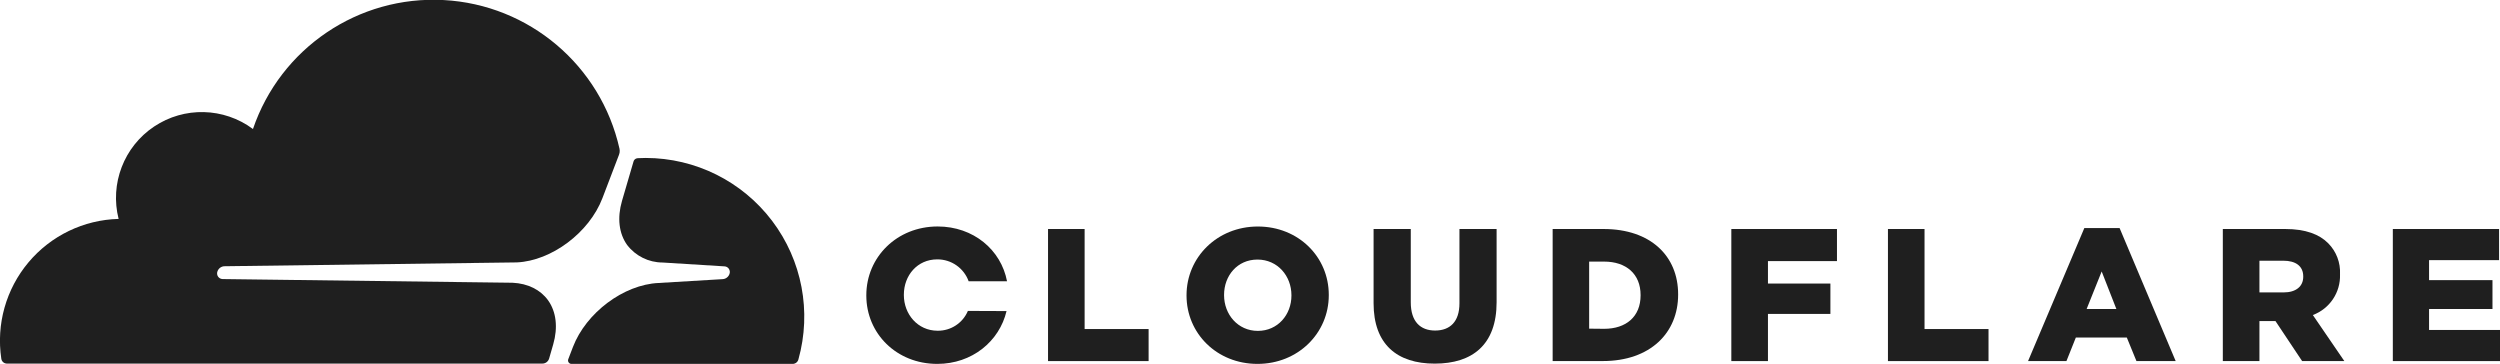
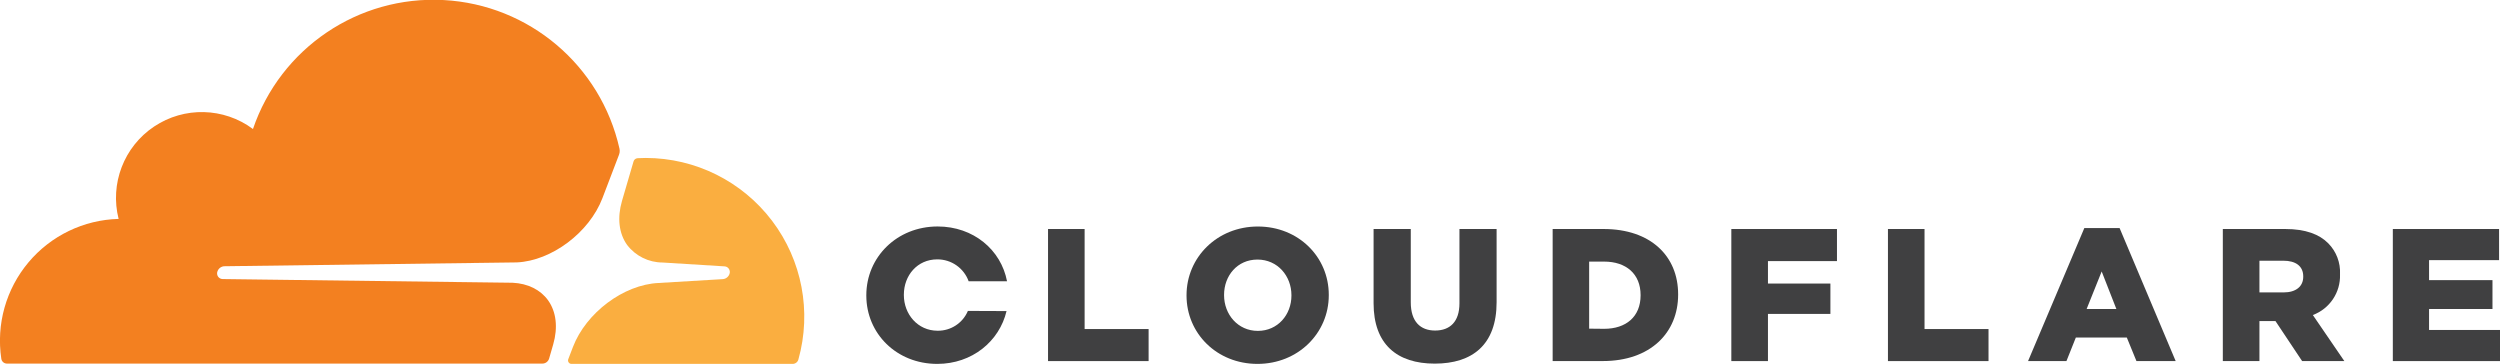
- <svg xmlns="http://www.w3.org/2000/svg" id="Layer_1" data-name="Layer 1" viewBox="0 0 651.29 94.76">
-   <defs>
-     <style>.cls-1{fill:#1f1f1f;}</style>
-   </defs>
-   <path class="cls-1" d="M143.05,93.42l1.07-3.71c1.27-4.41.8-8.48-1.34-11.48-2-2.76-5.26-4.38-9.25-4.57L58,72.7a1.47,1.47,0,0,1-1.35-2,2,2,0,0,1,1.75-1.34l76.26-1c9-.41,18.84-7.75,22.27-16.71l4.34-11.36a2.68,2.68,0,0,0,.18-1,3.31,3.31,0,0,0-.06-.54,49.67,49.67,0,0,0-95.49-5.14,22.35,22.35,0,0,0-35,23.42A31.73,31.73,0,0,0,.34,93.45a1.47,1.47,0,0,0,1.45,1.27l139.49,0h0A1.83,1.83,0,0,0,143.05,93.42Z" />
-   <path class="cls-1" d="M168.22,41.15q-1,0-2.1.06a.88.88,0,0,0-.32.07,1.17,1.17,0,0,0-.76.8l-3,10.26c-1.28,4.41-.81,8.48,1.34,11.48a11.65,11.65,0,0,0,9.24,4.57l16.11,1a1.44,1.44,0,0,1,1.14.62,1.5,1.5,0,0,1,.17,1.37,2,2,0,0,1-1.75,1.34l-16.73,1c-9.09.42-18.88,7.75-22.31,16.7l-1.21,3.16a.9.9,0,0,0,.79,1.22h57.63A1.55,1.55,0,0,0,208,93.63a41.34,41.34,0,0,0-39.76-52.48Z" />
-   <polygon class="cls-1" points="273.03 59.66 282.56 59.66 282.56 85.72 299.23 85.72 299.23 94.07 273.03 94.07 273.03 59.66" />
-   <path class="cls-1" d="M309.11,77v-.09c0-9.88,8-17.9,18.58-17.9s18.48,7.92,18.48,17.8v.1c0,9.88-8,17.89-18.58,17.89S309.11,86.85,309.11,77m27.33,0v-.09c0-5-3.59-9.29-8.85-9.29s-8.7,4.22-8.7,9.19v.1c0,5,3.59,9.29,8.8,9.29s8.75-4.23,8.75-9.2" />
-   <path class="cls-1" d="M357.84,79V59.66h9.69V78.78c0,5,2.5,7.33,6.34,7.33s6.34-2.26,6.34-7.08V59.66h9.68V78.73c0,11.11-6.34,16-16.12,16s-15.93-5-15.93-15.73" />
-   <path class="cls-1" d="M404.49,59.66h13.27c12.29,0,19.42,7.08,19.42,17v.1c0,9.93-7.23,17.3-19.61,17.3H404.49Zm13.42,26c5.7,0,9.49-3.15,9.49-8.71v-.09c0-5.51-3.79-8.71-9.49-8.71H414V85.62Z" />
-   <polygon class="cls-1" points="451.04 59.66 478.56 59.66 478.56 68.02 460.58 68.02 460.58 73.87 476.85 73.87 476.85 81.78 460.58 81.78 460.58 94.07 451.04 94.07 451.04 59.66" />
-   <polygon class="cls-1" points="491.84 59.66 501.37 59.66 501.37 85.72 518.04 85.72 518.04 94.07 491.84 94.07 491.84 59.66" />
-   <path class="cls-1" d="M543,59.42h9.19L566.8,94.07H556.58l-2.51-6.14H540.79l-2.45,6.14h-10Zm8.35,21.08-3.83-9.78L543.6,80.5Z" />
-   <path class="cls-1" d="M579.08,59.66h16.27c5.27,0,8.9,1.38,11.21,3.74a10.64,10.64,0,0,1,3.05,8v.1a10.88,10.88,0,0,1-7.08,10.57l8.21,12h-11L592.8,83.65h-4.18V94.07h-9.54Zm15.83,16.52c3.25,0,5.12-1.58,5.12-4.08V72c0-2.71-2-4.08-5.17-4.08h-6.24v8.26Z" />
-   <polygon class="cls-1" points="623.37 59.66 651.05 59.66 651.05 67.77 632.81 67.77 632.81 72.98 649.33 72.98 649.33 80.5 632.81 80.5 632.81 85.96 651.29 85.96 651.29 94.07 623.37 94.07 623.37 59.66" />
-   <path class="cls-1" d="M252.15,81a8.44,8.44,0,0,1-7.88,5.16c-5.22,0-8.8-4.33-8.8-9.29v-.1c0-5,3.49-9.2,8.7-9.2a8.64,8.64,0,0,1,8.18,5.71h10C260.79,65.09,253.6,59,244.27,59c-10.62,0-18.58,8-18.58,17.9V77c0,9.88,7.86,17.8,18.48,17.8,9.08,0,16.18-5.88,18.05-13.76Z" />
+ <svg xmlns="http://www.w3.org/2000/svg" viewBox="0 0 651.29 94.76">
+   <path fill="#F38020" d="M143.05,93.42l1.07-3.71c1.27-4.41.8-8.48-1.34-11.48-2-2.76-5.26-4.38-9.25-4.57L58,72.7a1.47,1.47,0,0,1-1.35-2,2,2,0,0,1,1.75-1.34l76.26-1c9-.41,18.84-7.75,22.27-16.71l4.34-11.36a2.68,2.68,0,0,0,.18-1,3.31,3.31,0,0,0-.06-.54,49.67,49.67,0,0,0-95.49-5.14,22.35,22.35,0,0,0-35,23.42A31.73,31.73,0,0,0,.34,93.45a1.47,1.47,0,0,0,1.45,1.27l139.49,0h0A1.83,1.83,0,0,0,143.05,93.42Z" />
+   <path fill="#FAAE40" d="M168.22,41.15q-1,0-2.1.06a.88.88,0,0,0-.32.07,1.17,1.17,0,0,0-.76.8l-3,10.26c-1.28,4.41-.81,8.48,1.34,11.48a11.65,11.65,0,0,0,9.24,4.57l16.11,1a1.44,1.44,0,0,1,1.14.62,1.5,1.5,0,0,1,.17,1.37,2,2,0,0,1-1.75,1.34l-16.73,1c-9.09.42-18.88,7.75-22.31,16.7l-1.21,3.16a.9.9,0,0,0,.79,1.22h57.63A1.55,1.55,0,0,0,208,93.63a41.34,41.34,0,0,0-39.76-52.48Z" />
+   <polygon fill="#404041" points="273.03 59.66 282.56 59.66 282.56 85.72 299.23 85.72 299.23 94.07 273.03 94.07 273.03 59.66" />
+   <path fill="#404041" d="M309.11,77v-.09c0-9.88,8-17.9,18.58-17.9s18.48,7.92,18.48,17.8v.1c0,9.88-8,17.89-18.58,17.89S309.11,86.85,309.11,77m27.33,0v-.09c0-5-3.59-9.29-8.85-9.29s-8.7,4.22-8.7,9.19v.1c0,5,3.59,9.29,8.8,9.29s8.75-4.23,8.75-9.2" />
+   <path fill="#404041" d="M357.84,79V59.66h9.69V78.78c0,5,2.5,7.33,6.34,7.33s6.34-2.26,6.34-7.08V59.66h9.68V78.73c0,11.11-6.34,16-16.12,16s-15.93-5-15.93-15.73" />
+   <path fill="#404041" d="M404.49,59.66h13.27c12.29,0,19.42,7.08,19.42,17v.1c0,9.93-7.23,17.3-19.61,17.3H404.49Zm13.42,26c5.7,0,9.49-3.15,9.49-8.71v-.09c0-5.51-3.79-8.71-9.49-8.71H414V85.62Z" />
+   <polygon fill="#404041" points="451.04 59.66 478.56 59.66 478.56 68.02 460.58 68.02 460.58 73.87 476.85 73.87 476.85 81.78 460.58 81.78 460.58 94.07 451.04 94.07 451.04 59.66" />
+   <polygon fill="#404041" points="491.84 59.66 501.37 59.66 501.37 85.72 518.04 85.72 518.04 94.07 491.84 94.07 491.84 59.66" />
+   <path fill="#404041" d="M543,59.42h9.19L566.8,94.07H556.58l-2.51-6.14H540.79l-2.45,6.14h-10Zm8.35,21.08-3.83-9.78L543.6,80.5Z" />
+   <path fill="#404041" d="M579.08,59.66h16.27c5.27,0,8.9,1.38,11.21,3.74a10.64,10.64,0,0,1,3.05,8v.1a10.88,10.88,0,0,1-7.08,10.57l8.21,12h-11L592.8,83.65h-4.18V94.07h-9.54Zm15.83,16.52c3.25,0,5.12-1.58,5.12-4.08V72c0-2.71-2-4.08-5.17-4.08h-6.24v8.26Z" />
+   <polygon fill="#404041" points="623.37 59.66 651.05 59.66 651.05 67.77 632.81 67.77 632.81 72.98 649.33 72.98 649.33 80.5 632.81 80.5 632.81 85.96 651.29 85.96 651.29 94.07 623.37 94.07 623.37 59.66" />
+   <path fill="#404041" d="M252.15,81a8.44,8.44,0,0,1-7.88,5.16c-5.22,0-8.8-4.33-8.8-9.29v-.1c0-5,3.49-9.2,8.7-9.2a8.64,8.64,0,0,1,8.18,5.71h10C260.79,65.09,253.6,59,244.27,59c-10.62,0-18.58,8-18.58,17.9V77c0,9.88,7.86,17.8,18.48,17.8,9.08,0,16.18-5.88,18.05-13.76Z" />
</svg>
